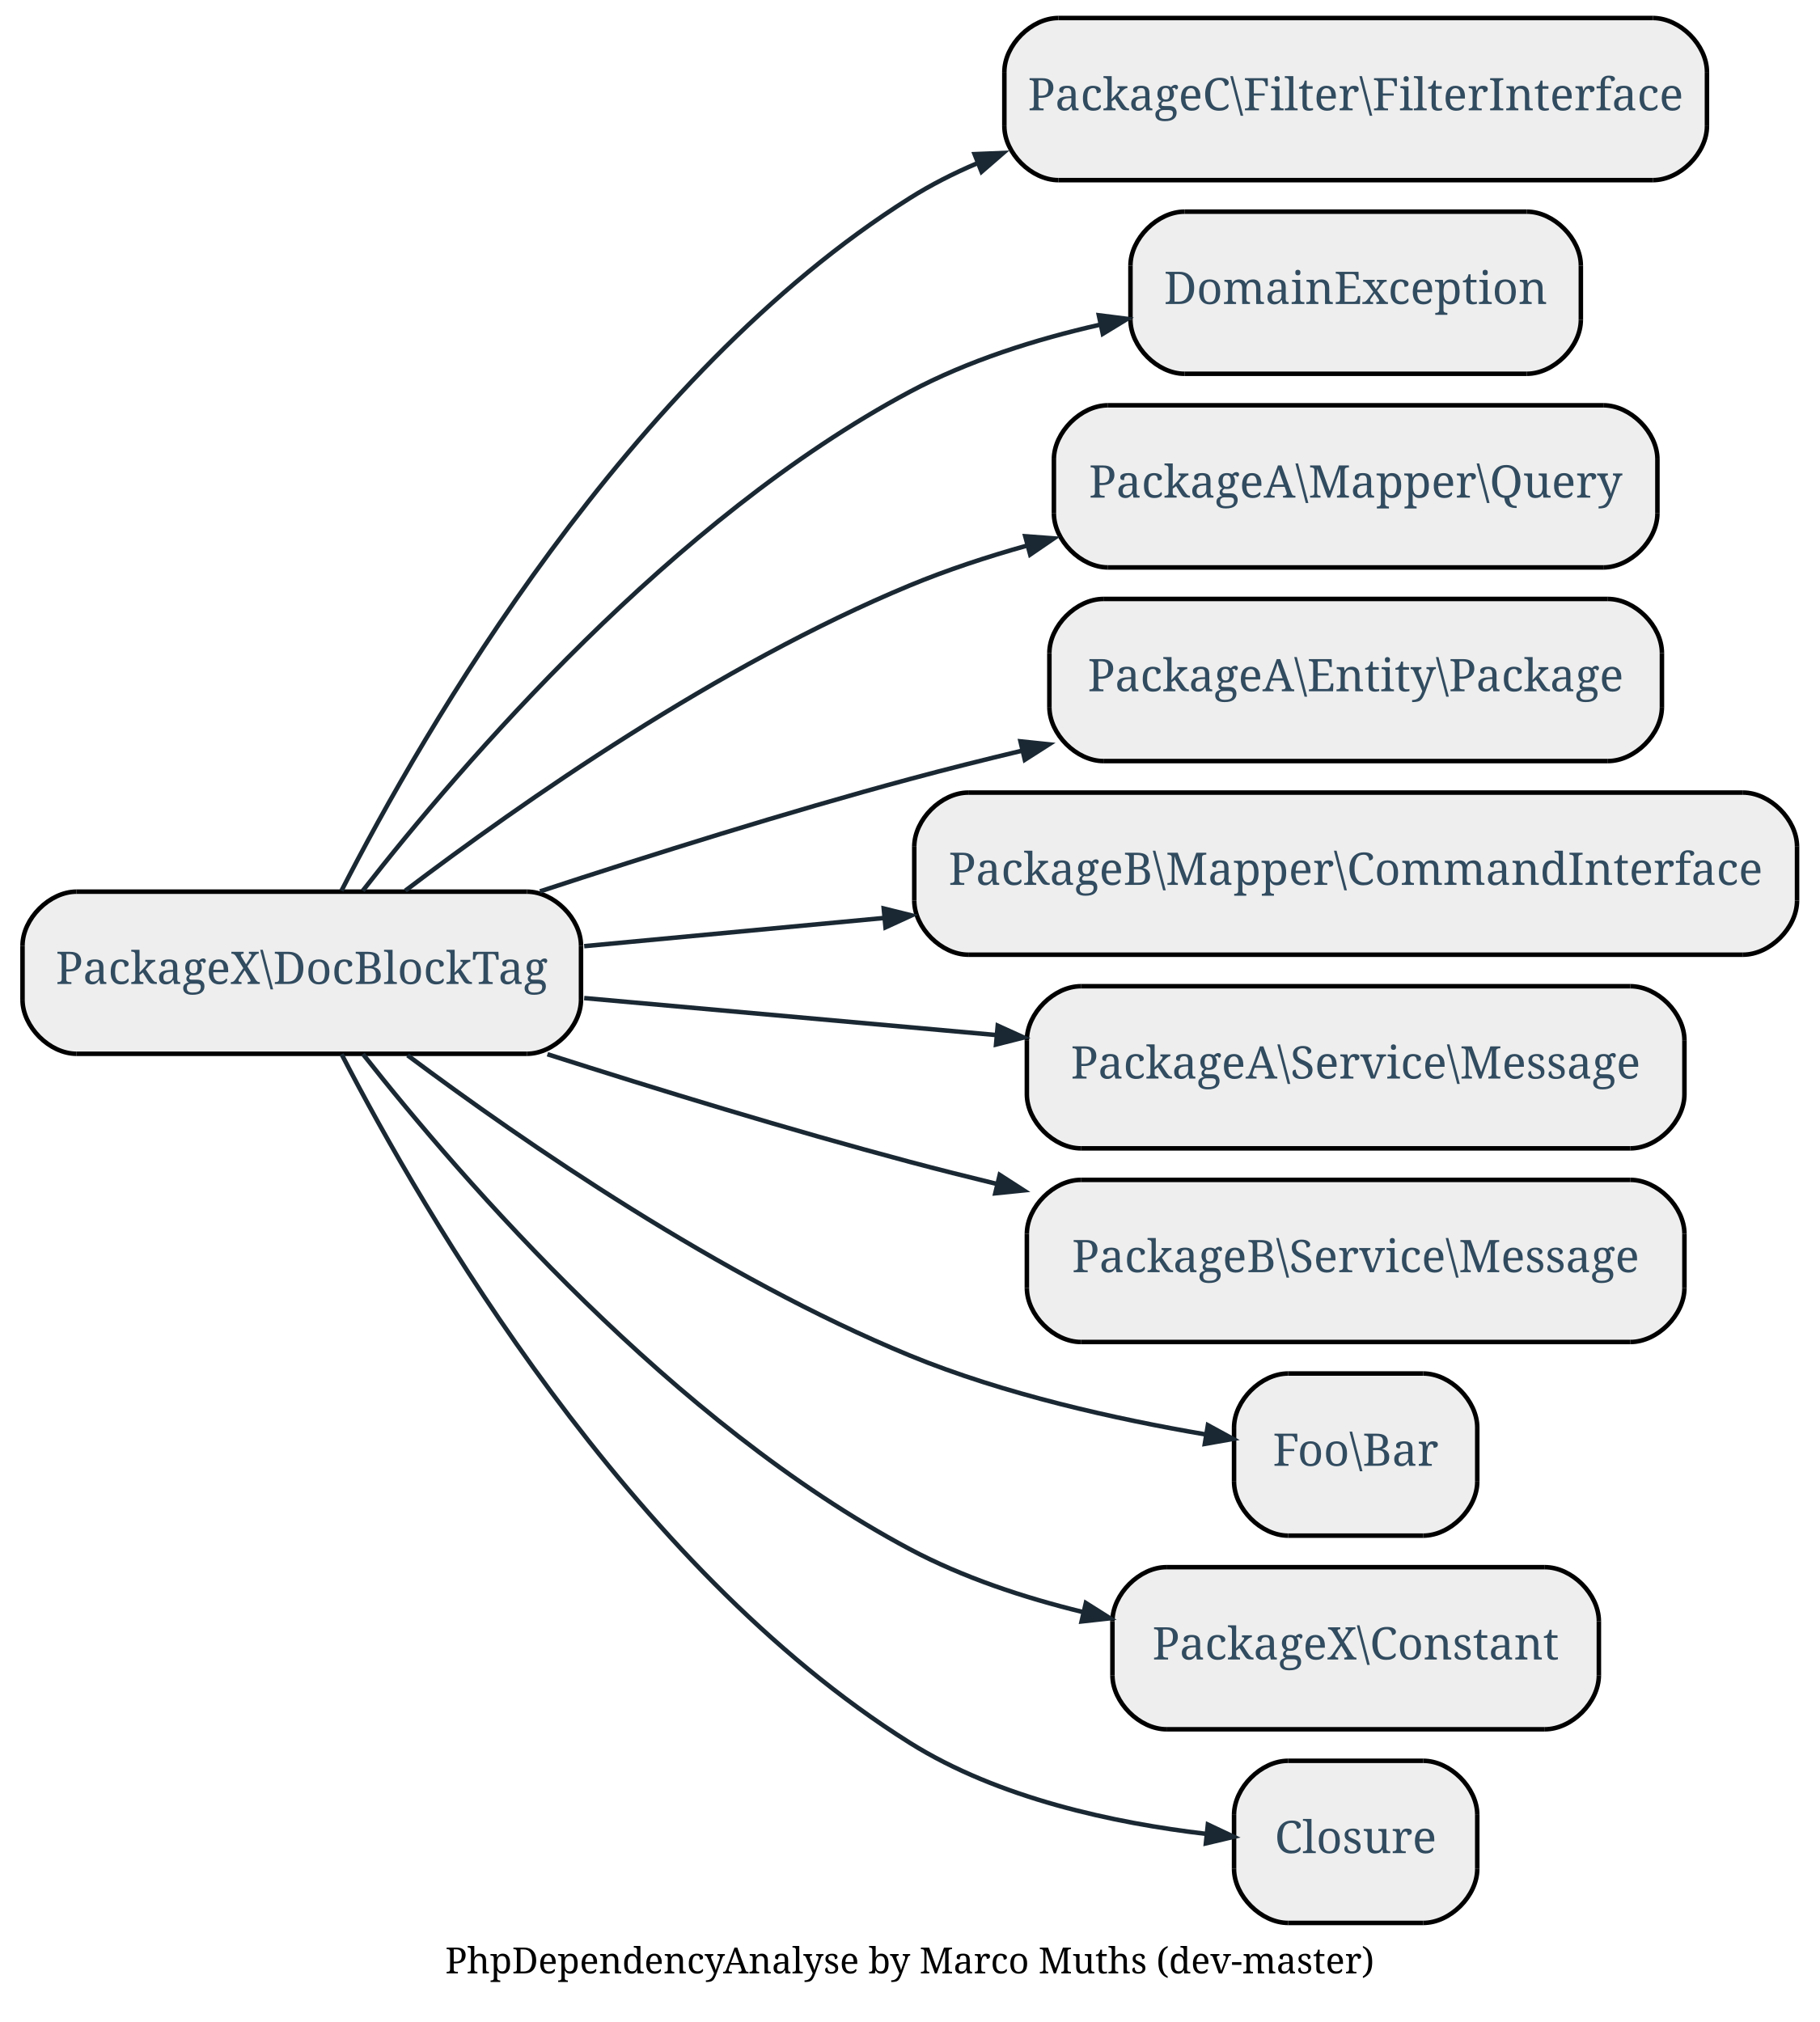
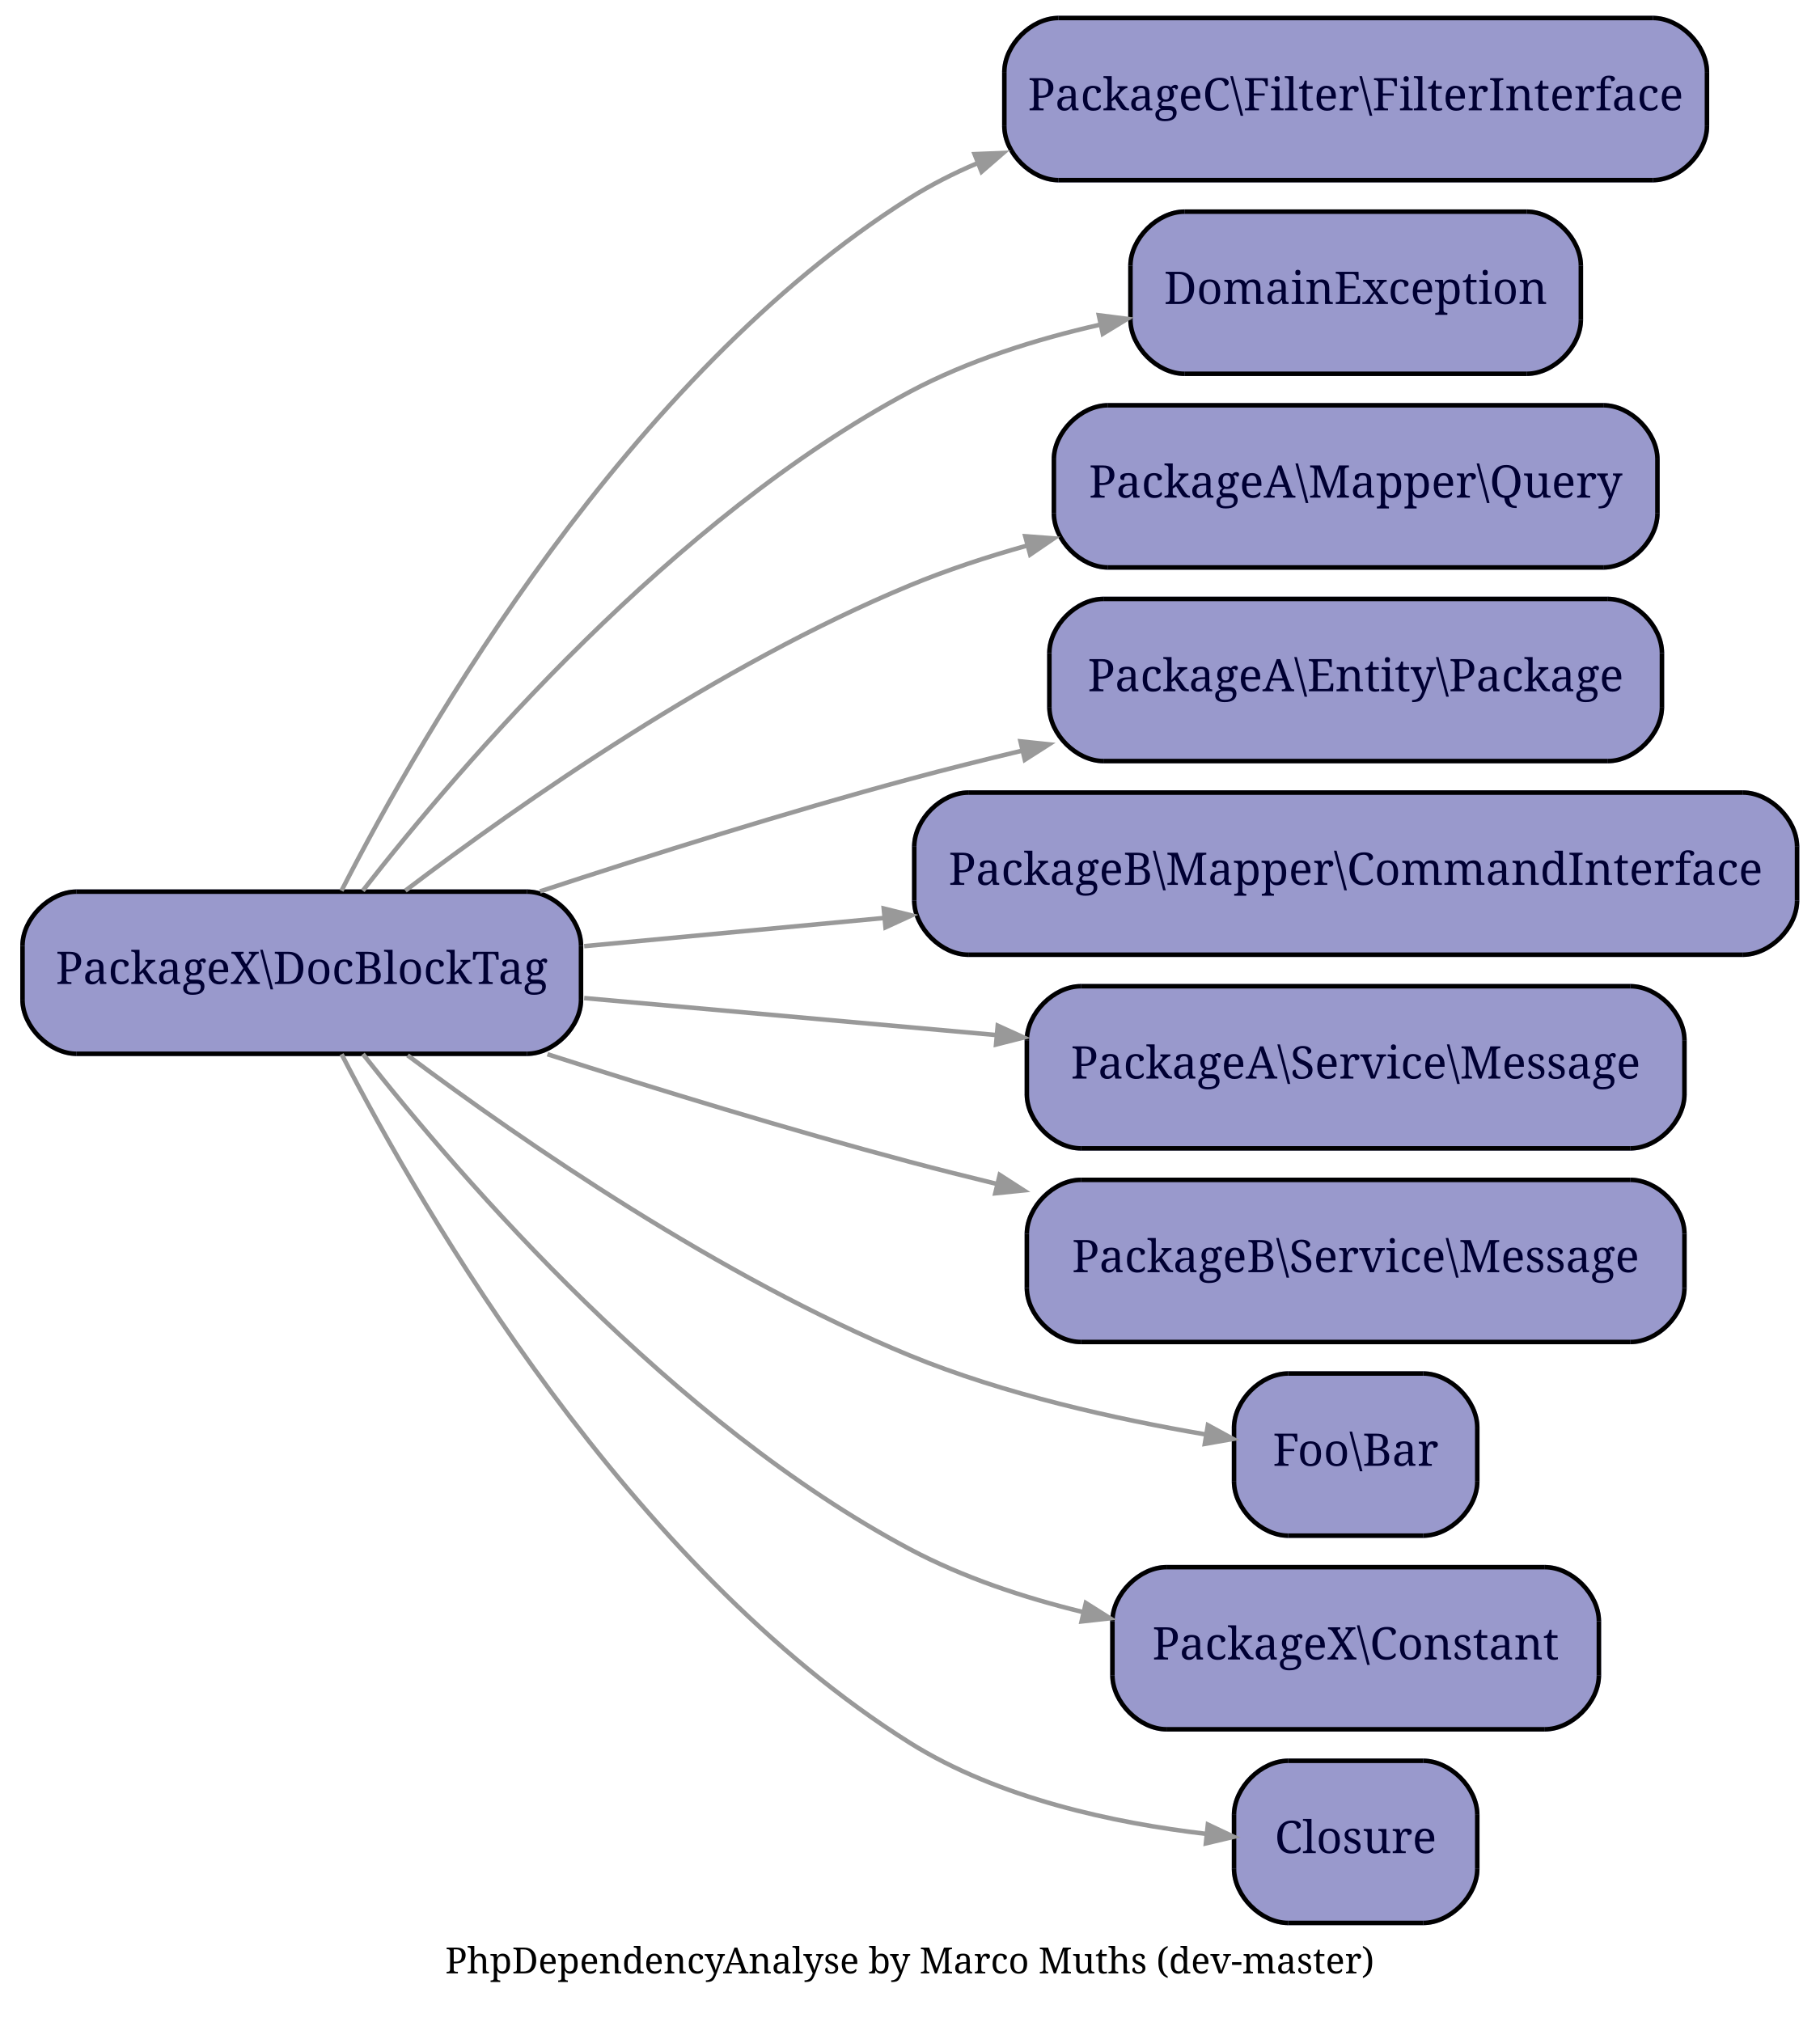
<svg xmlns="http://www.w3.org/2000/svg" width="404pt" height="449pt" viewBox="0.00 0.00 404.00 449.00">
  <g id="graph1" class="graph" transform="scale(1 1) rotate(0) translate(4 445)">
    <polygon fill="white" stroke="white" points="-4,5 -4,-445 401,-445 401,5 -4,5" />
    <text text-anchor="middle" x="198" y="-6.8" font-family="Times Roman,serif" font-size="8.00">PhpDependencyAnalyse by Marco Muths (dev-master)</text>
    <g id="node1" class="node">
-       <polygon fill="#eeeeee" stroke="#eeeeee" points="113,-247 13,-247 1,-235 1,-223 13,-211 113,-211 125,-223 125,-235 113,-247" />
-       <path fill="#eeeeee" stroke="#eeeeee" d="M13,-247C7,-247 1,-241 1,-235" />
-       <path fill="#eeeeee" stroke="#eeeeee" d="M1,-223C1,-217 7,-211 13,-211" />
-       <path fill="#eeeeee" stroke="#eeeeee" d="M113,-211C119,-211 125,-217 125,-223" />
-       <path fill="#eeeeee" stroke="#eeeeee" d="M125,-235C125,-241 119,-247 113,-247" />
+       <polygon fill="#9999cc" stroke="#9999cc" points="113,-247 13,-247 1,-235 1,-223 13,-211 113,-211 125,-223 125,-235 113,-247" />
+       <path fill="#9999cc" stroke="#9999cc" d="M13,-247C7,-247 1,-241 1,-235" />
+       <path fill="#9999cc" stroke="#9999cc" d="M1,-223C1,-217 7,-211 13,-211" />
+       <path fill="#9999cc" stroke="#9999cc" d="M113,-211C119,-211 125,-217 125,-223" />
+       <path fill="#9999cc" stroke="#9999cc" d="M125,-235C125,-241 119,-247 113,-247" />
      <polyline fill="none" stroke="black" points="113,-247 13,-247 " />
      <path fill="none" stroke="black" d="M13,-247C7,-247 1,-241 1,-235" />
      <polyline fill="none" stroke="black" points="1,-235 1,-223 " />
      <path fill="none" stroke="black" d="M1,-223C1,-217 7,-211 13,-211" />
      <polyline fill="none" stroke="black" points="13,-211 113,-211 " />
      <path fill="none" stroke="black" d="M113,-211C119,-211 125,-217 125,-223" />
      <polyline fill="none" stroke="black" points="125,-223 125,-235 " />
      <path fill="none" stroke="black" d="M125,-235C125,-241 119,-247 113,-247" />
-       <text text-anchor="middle" x="63" y="-226.5" font-family="Times Roman,serif" font-size="10.00" fill="#314b5f">PackageX\DocBlockTag</text>
+       <text text-anchor="middle" x="63" y="-226.5" font-family="Times Roman,serif" font-size="10.00" fill="#000033">PackageX\DocBlockTag</text>
    </g>
    <g id="node2" class="node">
-       <polygon fill="#eeeeee" stroke="#eeeeee" points="363,-441 231,-441 219,-429 219,-417 231,-405 363,-405 375,-417 375,-429 363,-441" />
-       <path fill="#eeeeee" stroke="#eeeeee" d="M231,-441C225,-441 219,-435 219,-429" />
-       <path fill="#eeeeee" stroke="#eeeeee" d="M219,-417C219,-411 225,-405 231,-405" />
-       <path fill="#eeeeee" stroke="#eeeeee" d="M363,-405C369,-405 375,-411 375,-417" />
-       <path fill="#eeeeee" stroke="#eeeeee" d="M375,-429C375,-435 369,-441 363,-441" />
+       <polygon fill="#9999cc" stroke="#9999cc" points="363,-441 231,-441 219,-429 219,-417 231,-405 363,-405 375,-417 375,-429 363,-441" />
+       <path fill="#9999cc" stroke="#9999cc" d="M231,-441C225,-441 219,-435 219,-429" />
+       <path fill="#9999cc" stroke="#9999cc" d="M219,-417C219,-411 225,-405 231,-405" />
+       <path fill="#9999cc" stroke="#9999cc" d="M363,-405C369,-405 375,-411 375,-417" />
+       <path fill="#9999cc" stroke="#9999cc" d="M375,-429C375,-435 369,-441 363,-441" />
      <polyline fill="none" stroke="black" points="363,-441 231,-441 " />
      <path fill="none" stroke="black" d="M231,-441C225,-441 219,-435 219,-429" />
      <polyline fill="none" stroke="black" points="219,-429 219,-417 " />
      <path fill="none" stroke="black" d="M219,-417C219,-411 225,-405 231,-405" />
      <polyline fill="none" stroke="black" points="231,-405 363,-405 " />
      <path fill="none" stroke="black" d="M363,-405C369,-405 375,-411 375,-417" />
      <polyline fill="none" stroke="black" points="375,-417 375,-429 " />
      <path fill="none" stroke="black" d="M375,-429C375,-435 369,-441 363,-441" />
-       <text text-anchor="middle" x="297" y="-420.5" font-family="Times Roman,serif" font-size="10.00" fill="#314b5f">PackageC\Filter\FilterInterface</text>
+       <text text-anchor="middle" x="297" y="-420.5" font-family="Times Roman,serif" font-size="10.00" fill="#000033">PackageC\Filter\FilterInterface</text>
    </g>
    <g id="edge2" class="edge">
-       <path fill="none" stroke="#1a2833" d="M71.813,-247.198C90.054,-282.81 135.523,-361.655 198,-401 202.705,-403.963 207.755,-406.529 212.994,-408.752" />
-       <polygon fill="#1a2833" stroke="#1a2833" points="212.394,-410.774 218.746,-411.032 213.942,-406.869 212.394,-410.774" />
+       <path fill="none" stroke="#999999" d="M71.813,-247.198C90.054,-282.81 135.523,-361.655 198,-401 202.705,-403.963 207.755,-406.529 212.994,-408.752" />
+       <polygon fill="#999999" stroke="#999999" points="212.394,-410.774 218.746,-411.032 213.942,-406.869 212.394,-410.774" />
    </g>
    <g id="node3" class="node">
-       <polygon fill="#eeeeee" stroke="#eeeeee" points="335,-398 259,-398 247,-386 247,-374 259,-362 335,-362 347,-374 347,-386 335,-398" />
-       <path fill="#eeeeee" stroke="#eeeeee" d="M259,-398C253,-398 247,-392 247,-386" />
-       <path fill="#eeeeee" stroke="#eeeeee" d="M247,-374C247,-368 253,-362 259,-362" />
-       <path fill="#eeeeee" stroke="#eeeeee" d="M335,-362C341,-362 347,-368 347,-374" />
-       <path fill="#eeeeee" stroke="#eeeeee" d="M347,-386C347,-392 341,-398 335,-398" />
+       <polygon fill="#9999cc" stroke="#9999cc" points="335,-398 259,-398 247,-386 247,-374 259,-362 335,-362 347,-374 347,-386 335,-398" />
+       <path fill="#9999cc" stroke="#9999cc" d="M259,-398C253,-398 247,-392 247,-386" />
+       <path fill="#9999cc" stroke="#9999cc" d="M247,-374C247,-368 253,-362 259,-362" />
+       <path fill="#9999cc" stroke="#9999cc" d="M335,-362C341,-362 347,-368 347,-374" />
+       <path fill="#9999cc" stroke="#9999cc" d="M347,-386C347,-392 341,-398 335,-398" />
      <polyline fill="none" stroke="black" points="335,-398 259,-398 " />
      <path fill="none" stroke="black" d="M259,-398C253,-398 247,-392 247,-386" />
      <polyline fill="none" stroke="black" points="247,-386 247,-374 " />
      <path fill="none" stroke="black" d="M247,-374C247,-368 253,-362 259,-362" />
      <polyline fill="none" stroke="black" points="259,-362 335,-362 " />
      <path fill="none" stroke="black" d="M335,-362C341,-362 347,-368 347,-374" />
      <polyline fill="none" stroke="black" points="347,-374 347,-386 " />
      <path fill="none" stroke="black" d="M347,-386C347,-392 341,-398 335,-398" />
-       <text text-anchor="middle" x="297" y="-377.5" font-family="Times Roman,serif" font-size="10.00" fill="#314b5f">DomainException</text>
+       <text text-anchor="middle" x="297" y="-377.5" font-family="Times Roman,serif" font-size="10.00" fill="#000033">DomainException</text>
    </g>
    <g id="edge4" class="edge">
-       <path fill="none" stroke="#1a2833" d="M76.545,-247.203C98.665,-275.548 145.389,-329.893 198,-358 210.909,-364.897 225.873,-369.634 240.196,-372.887" />
-       <polygon fill="#1a2833" stroke="#1a2833" points="239.98,-374.989 246.287,-374.193 240.86,-370.882 239.98,-374.989" />
+       <path fill="none" stroke="#999999" d="M76.545,-247.203C98.665,-275.548 145.389,-329.893 198,-358 210.909,-364.897 225.873,-369.634 240.196,-372.887" />
+       <polygon fill="#999999" stroke="#999999" points="239.98,-374.989 246.287,-374.193 240.86,-370.882 239.98,-374.989" />
    </g>
    <g id="node4" class="node">
-       <polygon fill="#eeeeee" stroke="#eeeeee" points="352,-355 242,-355 230,-343 230,-331 242,-319 352,-319 364,-331 364,-343 352,-355" />
-       <path fill="#eeeeee" stroke="#eeeeee" d="M242,-355C236,-355 230,-349 230,-343" />
-       <path fill="#eeeeee" stroke="#eeeeee" d="M230,-331C230,-325 236,-319 242,-319" />
-       <path fill="#eeeeee" stroke="#eeeeee" d="M352,-319C358,-319 364,-325 364,-331" />
-       <path fill="#eeeeee" stroke="#eeeeee" d="M364,-343C364,-349 358,-355 352,-355" />
+       <polygon fill="#9999cc" stroke="#9999cc" points="352,-355 242,-355 230,-343 230,-331 242,-319 352,-319 364,-331 364,-343 352,-355" />
+       <path fill="#9999cc" stroke="#9999cc" d="M242,-355C236,-355 230,-349 230,-343" />
+       <path fill="#9999cc" stroke="#9999cc" d="M230,-331C230,-325 236,-319 242,-319" />
+       <path fill="#9999cc" stroke="#9999cc" d="M352,-319C358,-319 364,-325 364,-331" />
+       <path fill="#9999cc" stroke="#9999cc" d="M364,-343C364,-349 358,-355 352,-355" />
      <polyline fill="none" stroke="black" points="352,-355 242,-355 " />
      <path fill="none" stroke="black" d="M242,-355C236,-355 230,-349 230,-343" />
      <polyline fill="none" stroke="black" points="230,-343 230,-331 " />
      <path fill="none" stroke="black" d="M230,-331C230,-325 236,-319 242,-319" />
      <polyline fill="none" stroke="black" points="242,-319 352,-319 " />
      <path fill="none" stroke="black" d="M352,-319C358,-319 364,-325 364,-331" />
      <polyline fill="none" stroke="black" points="364,-331 364,-343 " />
      <path fill="none" stroke="black" d="M364,-343C364,-349 358,-355 352,-355" />
-       <text text-anchor="middle" x="297" y="-334.5" font-family="Times Roman,serif" font-size="10.00" fill="#314b5f">PackageA\Mapper\Query</text>
+       <text text-anchor="middle" x="297" y="-334.5" font-family="Times Roman,serif" font-size="10.00" fill="#000033">PackageA\Mapper\Query</text>
    </g>
    <g id="edge6" class="edge">
-       <path fill="none" stroke="#1a2833" d="M85.991,-247.219C111.805,-266.792 155.642,-297.443 198,-315 206.272,-318.429 215.165,-321.364 224.105,-323.865" />
-       <polygon fill="#1a2833" stroke="#1a2833" points="223.642,-325.915 229.981,-325.447 224.734,-321.859 223.642,-325.915" />
+       <path fill="none" stroke="#999999" d="M85.991,-247.219C111.805,-266.792 155.642,-297.443 198,-315 206.272,-318.429 215.165,-321.364 224.105,-323.865" />
+       <polygon fill="#999999" stroke="#999999" points="223.642,-325.915 229.981,-325.447 224.734,-321.859 223.642,-325.915" />
    </g>
    <g id="node5" class="node">
-       <polygon fill="#eeeeee" stroke="#eeeeee" points="353,-312 241,-312 229,-300 229,-288 241,-276 353,-276 365,-288 365,-300 353,-312" />
-       <path fill="#eeeeee" stroke="#eeeeee" d="M241,-312C235,-312 229,-306 229,-300" />
-       <path fill="#eeeeee" stroke="#eeeeee" d="M229,-288C229,-282 235,-276 241,-276" />
-       <path fill="#eeeeee" stroke="#eeeeee" d="M353,-276C359,-276 365,-282 365,-288" />
-       <path fill="#eeeeee" stroke="#eeeeee" d="M365,-300C365,-306 359,-312 353,-312" />
+       <polygon fill="#9999cc" stroke="#9999cc" points="353,-312 241,-312 229,-300 229,-288 241,-276 353,-276 365,-288 365,-300 353,-312" />
+       <path fill="#9999cc" stroke="#9999cc" d="M241,-312C235,-312 229,-306 229,-300" />
+       <path fill="#9999cc" stroke="#9999cc" d="M229,-288C229,-282 235,-276 241,-276" />
+       <path fill="#9999cc" stroke="#9999cc" d="M353,-276C359,-276 365,-282 365,-288" />
+       <path fill="#9999cc" stroke="#9999cc" d="M365,-300C365,-306 359,-312 353,-312" />
      <polyline fill="none" stroke="black" points="353,-312 241,-312 " />
      <path fill="none" stroke="black" d="M241,-312C235,-312 229,-306 229,-300" />
      <polyline fill="none" stroke="black" points="229,-300 229,-288 " />
      <path fill="none" stroke="black" d="M229,-288C229,-282 235,-276 241,-276" />
      <polyline fill="none" stroke="black" points="241,-276 353,-276 " />
      <path fill="none" stroke="black" d="M353,-276C359,-276 365,-282 365,-288" />
      <polyline fill="none" stroke="black" points="365,-288 365,-300 " />
      <path fill="none" stroke="black" d="M365,-300C365,-306 359,-312 353,-312" />
-       <text text-anchor="middle" x="297" y="-291.5" font-family="Times Roman,serif" font-size="10.00" fill="#314b5f">PackageA\Entity\Package</text>
+       <text text-anchor="middle" x="297" y="-291.5" font-family="Times Roman,serif" font-size="10.00" fill="#000033">PackageA\Entity\Package</text>
    </g>
    <g id="edge8" class="edge">
-       <path fill="none" stroke="#1a2833" d="M115.893,-247.059C140.673,-255.206 170.689,-264.632 198,-272 206.08,-274.18 214.572,-276.309 223.045,-278.33" />
-       <polygon fill="#1a2833" stroke="#1a2833" points="222.581,-280.378 228.903,-279.712 223.545,-276.29 222.581,-280.378" />
+       <path fill="none" stroke="#999999" d="M115.893,-247.059C140.673,-255.206 170.689,-264.632 198,-272 206.08,-274.18 214.572,-276.309 223.045,-278.33" />
+       <polygon fill="#999999" stroke="#999999" points="222.581,-280.378 228.903,-279.712 223.545,-276.29 222.581,-280.378" />
    </g>
    <g id="node6" class="node">
-       <polygon fill="#eeeeee" stroke="#eeeeee" points="383,-269 211,-269 199,-257 199,-245 211,-233 383,-233 395,-245 395,-257 383,-269" />
-       <path fill="#eeeeee" stroke="#eeeeee" d="M211,-269C205,-269 199,-263 199,-257" />
-       <path fill="#eeeeee" stroke="#eeeeee" d="M199,-245C199,-239 205,-233 211,-233" />
-       <path fill="#eeeeee" stroke="#eeeeee" d="M383,-233C389,-233 395,-239 395,-245" />
-       <path fill="#eeeeee" stroke="#eeeeee" d="M395,-257C395,-263 389,-269 383,-269" />
+       <polygon fill="#9999cc" stroke="#9999cc" points="383,-269 211,-269 199,-257 199,-245 211,-233 383,-233 395,-245 395,-257 383,-269" />
+       <path fill="#9999cc" stroke="#9999cc" d="M211,-269C205,-269 199,-263 199,-257" />
+       <path fill="#9999cc" stroke="#9999cc" d="M199,-245C199,-239 205,-233 211,-233" />
+       <path fill="#9999cc" stroke="#9999cc" d="M383,-233C389,-233 395,-239 395,-245" />
+       <path fill="#9999cc" stroke="#9999cc" d="M395,-257C395,-263 389,-269 383,-269" />
      <polyline fill="none" stroke="black" points="383,-269 211,-269 " />
      <path fill="none" stroke="black" d="M211,-269C205,-269 199,-263 199,-257" />
      <polyline fill="none" stroke="black" points="199,-257 199,-245 " />
      <path fill="none" stroke="black" d="M199,-245C199,-239 205,-233 211,-233" />
      <polyline fill="none" stroke="black" points="211,-233 383,-233 " />
      <path fill="none" stroke="black" d="M383,-233C389,-233 395,-239 395,-245" />
      <polyline fill="none" stroke="black" points="395,-245 395,-257 " />
      <path fill="none" stroke="black" d="M395,-257C395,-263 389,-269 383,-269" />
-       <text text-anchor="middle" x="297" y="-248.5" font-family="Times Roman,serif" font-size="10.00" fill="#314b5f">PackageB\Mapper\CommandInterface</text>
+       <text text-anchor="middle" x="297" y="-248.5" font-family="Times Roman,serif" font-size="10.00" fill="#000033">PackageB\Mapper\CommandInterface</text>
    </g>
    <g id="edge10" class="edge">
-       <path fill="none" stroke="#1a2833" d="M125.708,-234.896C146.213,-236.823 169.576,-239.02 192.313,-241.158" />
-       <polygon fill="#1a2833" stroke="#1a2833" points="192.221,-243.258 198.391,-241.729 192.614,-239.077 192.221,-243.258" />
+       <path fill="none" stroke="#999999" d="M125.708,-234.896C146.213,-236.823 169.576,-239.02 192.313,-241.158" />
+       <polygon fill="#999999" stroke="#999999" points="192.221,-243.258 198.391,-241.729 192.614,-239.077 192.221,-243.258" />
    </g>
    <g id="node7" class="node">
-       <polygon fill="#eeeeee" stroke="#eeeeee" points="358,-226 236,-226 224,-214 224,-202 236,-190 358,-190 370,-202 370,-214 358,-226" />
-       <path fill="#eeeeee" stroke="#eeeeee" d="M236,-226C230,-226 224,-220 224,-214" />
-       <path fill="#eeeeee" stroke="#eeeeee" d="M224,-202C224,-196 230,-190 236,-190" />
-       <path fill="#eeeeee" stroke="#eeeeee" d="M358,-190C364,-190 370,-196 370,-202" />
-       <path fill="#eeeeee" stroke="#eeeeee" d="M370,-214C370,-220 364,-226 358,-226" />
+       <polygon fill="#9999cc" stroke="#9999cc" points="358,-226 236,-226 224,-214 224,-202 236,-190 358,-190 370,-202 370,-214 358,-226" />
+       <path fill="#9999cc" stroke="#9999cc" d="M236,-226C230,-226 224,-220 224,-214" />
+       <path fill="#9999cc" stroke="#9999cc" d="M224,-202C224,-196 230,-190 236,-190" />
+       <path fill="#9999cc" stroke="#9999cc" d="M358,-190C364,-190 370,-196 370,-202" />
+       <path fill="#9999cc" stroke="#9999cc" d="M370,-214C370,-220 364,-226 358,-226" />
      <polyline fill="none" stroke="black" points="358,-226 236,-226 " />
      <path fill="none" stroke="black" d="M236,-226C230,-226 224,-220 224,-214" />
      <polyline fill="none" stroke="black" points="224,-214 224,-202 " />
      <path fill="none" stroke="black" d="M224,-202C224,-196 230,-190 236,-190" />
      <polyline fill="none" stroke="black" points="236,-190 358,-190 " />
      <path fill="none" stroke="black" d="M358,-190C364,-190 370,-196 370,-202" />
      <polyline fill="none" stroke="black" points="370,-202 370,-214 " />
      <path fill="none" stroke="black" d="M370,-214C370,-220 364,-226 358,-226" />
-       <text text-anchor="middle" x="297" y="-205.5" font-family="Times Roman,serif" font-size="10.00" fill="#314b5f">PackageA\Service\Message</text>
+       <text text-anchor="middle" x="297" y="-205.5" font-family="Times Roman,serif" font-size="10.00" fill="#000033">PackageA\Service\Message</text>
    </g>
    <g id="edge12" class="edge">
-       <path fill="none" stroke="#1a2833" d="M125.708,-223.372C153.766,-220.854 187.177,-217.856 217.009,-215.179" />
-       <polygon fill="#1a2833" stroke="#1a2833" points="217.529,-217.241 223.317,-214.613 217.154,-213.057 217.529,-217.241" />
+       <path fill="none" stroke="#999999" d="M125.708,-223.372C153.766,-220.854 187.177,-217.856 217.009,-215.179" />
+       <polygon fill="#999999" stroke="#999999" points="217.529,-217.241 223.317,-214.613 217.154,-213.057 217.529,-217.241" />
    </g>
    <g id="node8" class="node">
-       <polygon fill="#eeeeee" stroke="#eeeeee" points="358,-183 236,-183 224,-171 224,-159 236,-147 358,-147 370,-159 370,-171 358,-183" />
-       <path fill="#eeeeee" stroke="#eeeeee" d="M236,-183C230,-183 224,-177 224,-171" />
-       <path fill="#eeeeee" stroke="#eeeeee" d="M224,-159C224,-153 230,-147 236,-147" />
-       <path fill="#eeeeee" stroke="#eeeeee" d="M358,-147C364,-147 370,-153 370,-159" />
-       <path fill="#eeeeee" stroke="#eeeeee" d="M370,-171C370,-177 364,-183 358,-183" />
+       <polygon fill="#9999cc" stroke="#9999cc" points="358,-183 236,-183 224,-171 224,-159 236,-147 358,-147 370,-159 370,-171 358,-183" />
+       <path fill="#9999cc" stroke="#9999cc" d="M236,-183C230,-183 224,-177 224,-171" />
+       <path fill="#9999cc" stroke="#9999cc" d="M224,-159C224,-153 230,-147 236,-147" />
+       <path fill="#9999cc" stroke="#9999cc" d="M358,-147C364,-147 370,-153 370,-159" />
+       <path fill="#9999cc" stroke="#9999cc" d="M370,-171C370,-177 364,-183 358,-183" />
      <polyline fill="none" stroke="black" points="358,-183 236,-183 " />
      <path fill="none" stroke="black" d="M236,-183C230,-183 224,-177 224,-171" />
      <polyline fill="none" stroke="black" points="224,-171 224,-159 " />
      <path fill="none" stroke="black" d="M224,-159C224,-153 230,-147 236,-147" />
      <polyline fill="none" stroke="black" points="236,-147 358,-147 " />
      <path fill="none" stroke="black" d="M358,-147C364,-147 370,-153 370,-159" />
      <polyline fill="none" stroke="black" points="370,-159 370,-171 " />
      <path fill="none" stroke="black" d="M370,-171C370,-177 364,-183 358,-183" />
-       <text text-anchor="middle" x="297" y="-162.5" font-family="Times Roman,serif" font-size="10.00" fill="#314b5f">PackageB\Service\Message</text>
+       <text text-anchor="middle" x="297" y="-162.5" font-family="Times Roman,serif" font-size="10.00" fill="#000033">PackageB\Service\Message</text>
    </g>
    <g id="edge14" class="edge">
-       <path fill="none" stroke="#1a2833" d="M117.547,-210.9C142.013,-203.074 171.315,-194.103 198,-187 204.253,-185.336 210.751,-183.696 217.294,-182.108" />
-       <polygon fill="#1a2833" stroke="#1a2833" points="217.966,-184.106 223.31,-180.665 216.986,-180.022 217.966,-184.106" />
+       <path fill="none" stroke="#999999" d="M117.547,-210.9C142.013,-203.074 171.315,-194.103 198,-187 204.253,-185.336 210.751,-183.696 217.294,-182.108" />
+       <polygon fill="#999999" stroke="#999999" points="217.966,-184.106 223.31,-180.665 216.986,-180.022 217.966,-184.106" />
    </g>
    <g id="node9" class="node">
-       <polygon fill="#eeeeee" stroke="#eeeeee" points="312,-140 282,-140 270,-128 270,-116 282,-104 312,-104 324,-116 324,-128 312,-140" />
-       <path fill="#eeeeee" stroke="#eeeeee" d="M282,-140C276,-140 270,-134 270,-128" />
-       <path fill="#eeeeee" stroke="#eeeeee" d="M270,-116C270,-110 276,-104 282,-104" />
-       <path fill="#eeeeee" stroke="#eeeeee" d="M312,-104C318,-104 324,-110 324,-116" />
-       <path fill="#eeeeee" stroke="#eeeeee" d="M324,-128C324,-134 318,-140 312,-140" />
+       <polygon fill="#9999cc" stroke="#9999cc" points="312,-140 282,-140 270,-128 270,-116 282,-104 312,-104 324,-116 324,-128 312,-140" />
+       <path fill="#9999cc" stroke="#9999cc" d="M282,-140C276,-140 270,-134 270,-128" />
+       <path fill="#9999cc" stroke="#9999cc" d="M270,-116C270,-110 276,-104 282,-104" />
+       <path fill="#9999cc" stroke="#9999cc" d="M312,-104C318,-104 324,-110 324,-116" />
+       <path fill="#9999cc" stroke="#9999cc" d="M324,-128C324,-134 318,-140 312,-140" />
      <polyline fill="none" stroke="black" points="312,-140 282,-140 " />
      <path fill="none" stroke="black" d="M282,-140C276,-140 270,-134 270,-128" />
      <polyline fill="none" stroke="black" points="270,-128 270,-116 " />
      <path fill="none" stroke="black" d="M270,-116C270,-110 276,-104 282,-104" />
      <polyline fill="none" stroke="black" points="282,-104 312,-104 " />
      <path fill="none" stroke="black" d="M312,-104C318,-104 324,-110 324,-116" />
      <polyline fill="none" stroke="black" points="324,-116 324,-128 " />
      <path fill="none" stroke="black" d="M324,-128C324,-134 318,-140 312,-140" />
-       <text text-anchor="middle" x="297" y="-119.5" font-family="Times Roman,serif" font-size="10.00" fill="#314b5f">Foo\Bar</text>
+       <text text-anchor="middle" x="297" y="-119.5" font-family="Times Roman,serif" font-size="10.00" fill="#000033">Foo\Bar</text>
    </g>
    <g id="edge16" class="edge">
-       <path fill="none" stroke="#1a2833" d="M86.499,-210.653C112.404,-191.305 155.994,-161.281 198,-144 219.01,-135.356 243.992,-129.837 263.604,-126.488" />
-       <polygon fill="#1a2833" stroke="#1a2833" points="264.191,-128.52 269.771,-125.476 263.51,-124.376 264.191,-128.52" />
+       <path fill="none" stroke="#999999" d="M86.499,-210.653C112.404,-191.305 155.994,-161.281 198,-144 219.01,-135.356 243.992,-129.837 263.604,-126.488" />
+       <polygon fill="#999999" stroke="#999999" points="264.191,-128.52 269.771,-125.476 263.51,-124.376 264.191,-128.52" />
    </g>
    <g id="node10" class="node">
-       <polygon fill="#eeeeee" stroke="#eeeeee" points="339,-97 255,-97 243,-85 243,-73 255,-61 339,-61 351,-73 351,-85 339,-97" />
-       <path fill="#eeeeee" stroke="#eeeeee" d="M255,-97C249,-97 243,-91 243,-85" />
-       <path fill="#eeeeee" stroke="#eeeeee" d="M243,-73C243,-67 249,-61 255,-61" />
-       <path fill="#eeeeee" stroke="#eeeeee" d="M339,-61C345,-61 351,-67 351,-73" />
-       <path fill="#eeeeee" stroke="#eeeeee" d="M351,-85C351,-91 345,-97 339,-97" />
+       <polygon fill="#9999cc" stroke="#9999cc" points="339,-97 255,-97 243,-85 243,-73 255,-61 339,-61 351,-73 351,-85 339,-97" />
+       <path fill="#9999cc" stroke="#9999cc" d="M255,-97C249,-97 243,-91 243,-85" />
+       <path fill="#9999cc" stroke="#9999cc" d="M243,-73C243,-67 249,-61 255,-61" />
+       <path fill="#9999cc" stroke="#9999cc" d="M339,-61C345,-61 351,-67 351,-73" />
+       <path fill="#9999cc" stroke="#9999cc" d="M351,-85C351,-91 345,-97 339,-97" />
      <polyline fill="none" stroke="black" points="339,-97 255,-97 " />
      <path fill="none" stroke="black" d="M255,-97C249,-97 243,-91 243,-85" />
      <polyline fill="none" stroke="black" points="243,-85 243,-73 " />
      <path fill="none" stroke="black" d="M243,-73C243,-67 249,-61 255,-61" />
      <polyline fill="none" stroke="black" points="255,-61 339,-61 " />
      <path fill="none" stroke="black" d="M339,-61C345,-61 351,-67 351,-73" />
      <polyline fill="none" stroke="black" points="351,-73 351,-85 " />
      <path fill="none" stroke="black" d="M351,-85C351,-91 345,-97 339,-97" />
-       <text text-anchor="middle" x="297" y="-76.5" font-family="Times Roman,serif" font-size="10.00" fill="#314b5f">PackageX\Constant</text>
+       <text text-anchor="middle" x="297" y="-76.5" font-family="Times Roman,serif" font-size="10.00" fill="#000033">PackageX\Constant</text>
    </g>
    <g id="edge18" class="edge">
-       <path fill="none" stroke="#1a2833" d="M76.578,-210.941C98.744,-182.82 145.529,-128.902 198,-101 209.796,-94.728 223.297,-90.241 236.455,-87.032" />
-       <polygon fill="#1a2833" stroke="#1a2833" points="237.095,-89.04 242.47,-85.646 236.151,-84.947 237.095,-89.04" />
+       <path fill="none" stroke="#999999" d="M76.578,-210.941C98.744,-182.82 145.529,-128.902 198,-101 209.796,-94.728 223.297,-90.241 236.455,-87.032" />
+       <polygon fill="#999999" stroke="#999999" points="237.095,-89.04 242.47,-85.646 236.151,-84.947 237.095,-89.04" />
    </g>
    <g id="node11" class="node">
-       <polygon fill="#eeeeee" stroke="#eeeeee" points="312,-54 282,-54 270,-42 270,-30 282,-18 312,-18 324,-30 324,-42 312,-54" />
-       <path fill="#eeeeee" stroke="#eeeeee" d="M282,-54C276,-54 270,-48 270,-42" />
-       <path fill="#eeeeee" stroke="#eeeeee" d="M270,-30C270,-24 276,-18 282,-18" />
-       <path fill="#eeeeee" stroke="#eeeeee" d="M312,-18C318,-18 324,-24 324,-30" />
-       <path fill="#eeeeee" stroke="#eeeeee" d="M324,-42C324,-48 318,-54 312,-54" />
+       <polygon fill="#9999cc" stroke="#9999cc" points="312,-54 282,-54 270,-42 270,-30 282,-18 312,-18 324,-30 324,-42 312,-54" />
+       <path fill="#9999cc" stroke="#9999cc" d="M282,-54C276,-54 270,-48 270,-42" />
+       <path fill="#9999cc" stroke="#9999cc" d="M270,-30C270,-24 276,-18 282,-18" />
+       <path fill="#9999cc" stroke="#9999cc" d="M312,-18C318,-18 324,-24 324,-30" />
+       <path fill="#9999cc" stroke="#9999cc" d="M324,-42C324,-48 318,-54 312,-54" />
      <polyline fill="none" stroke="black" points="312,-54 282,-54 " />
      <path fill="none" stroke="black" d="M282,-54C276,-54 270,-48 270,-42" />
      <polyline fill="none" stroke="black" points="270,-42 270,-30 " />
      <path fill="none" stroke="black" d="M270,-30C270,-24 276,-18 282,-18" />
      <polyline fill="none" stroke="black" points="282,-18 312,-18 " />
      <path fill="none" stroke="black" d="M312,-18C318,-18 324,-24 324,-30" />
      <polyline fill="none" stroke="black" points="324,-30 324,-42 " />
      <path fill="none" stroke="black" d="M324,-42C324,-48 318,-54 312,-54" />
-       <text text-anchor="middle" x="297" y="-33.5" font-family="Times Roman,serif" font-size="10.00" fill="#314b5f">Closure</text>
+       <text text-anchor="middle" x="297" y="-33.5" font-family="Times Roman,serif" font-size="10.00" fill="#000033">Closure</text>
    </g>
    <g id="edge20" class="edge">
-       <path fill="none" stroke="#1a2833" d="M71.842,-210.907C90.135,-175.502 135.692,-97.115 198,-58 217.73,-45.614 243.511,-40.154 263.818,-37.77" />
-       <polygon fill="#1a2833" stroke="#1a2833" points="264.185,-39.843 269.932,-37.125 263.744,-35.666 264.185,-39.843" />
+       <path fill="none" stroke="#999999" d="M71.842,-210.907C90.135,-175.502 135.692,-97.115 198,-58 217.73,-45.614 243.511,-40.154 263.818,-37.77" />
+       <polygon fill="#999999" stroke="#999999" points="264.185,-39.843 269.932,-37.125 263.744,-35.666 264.185,-39.843" />
    </g>
  </g>
</svg>
